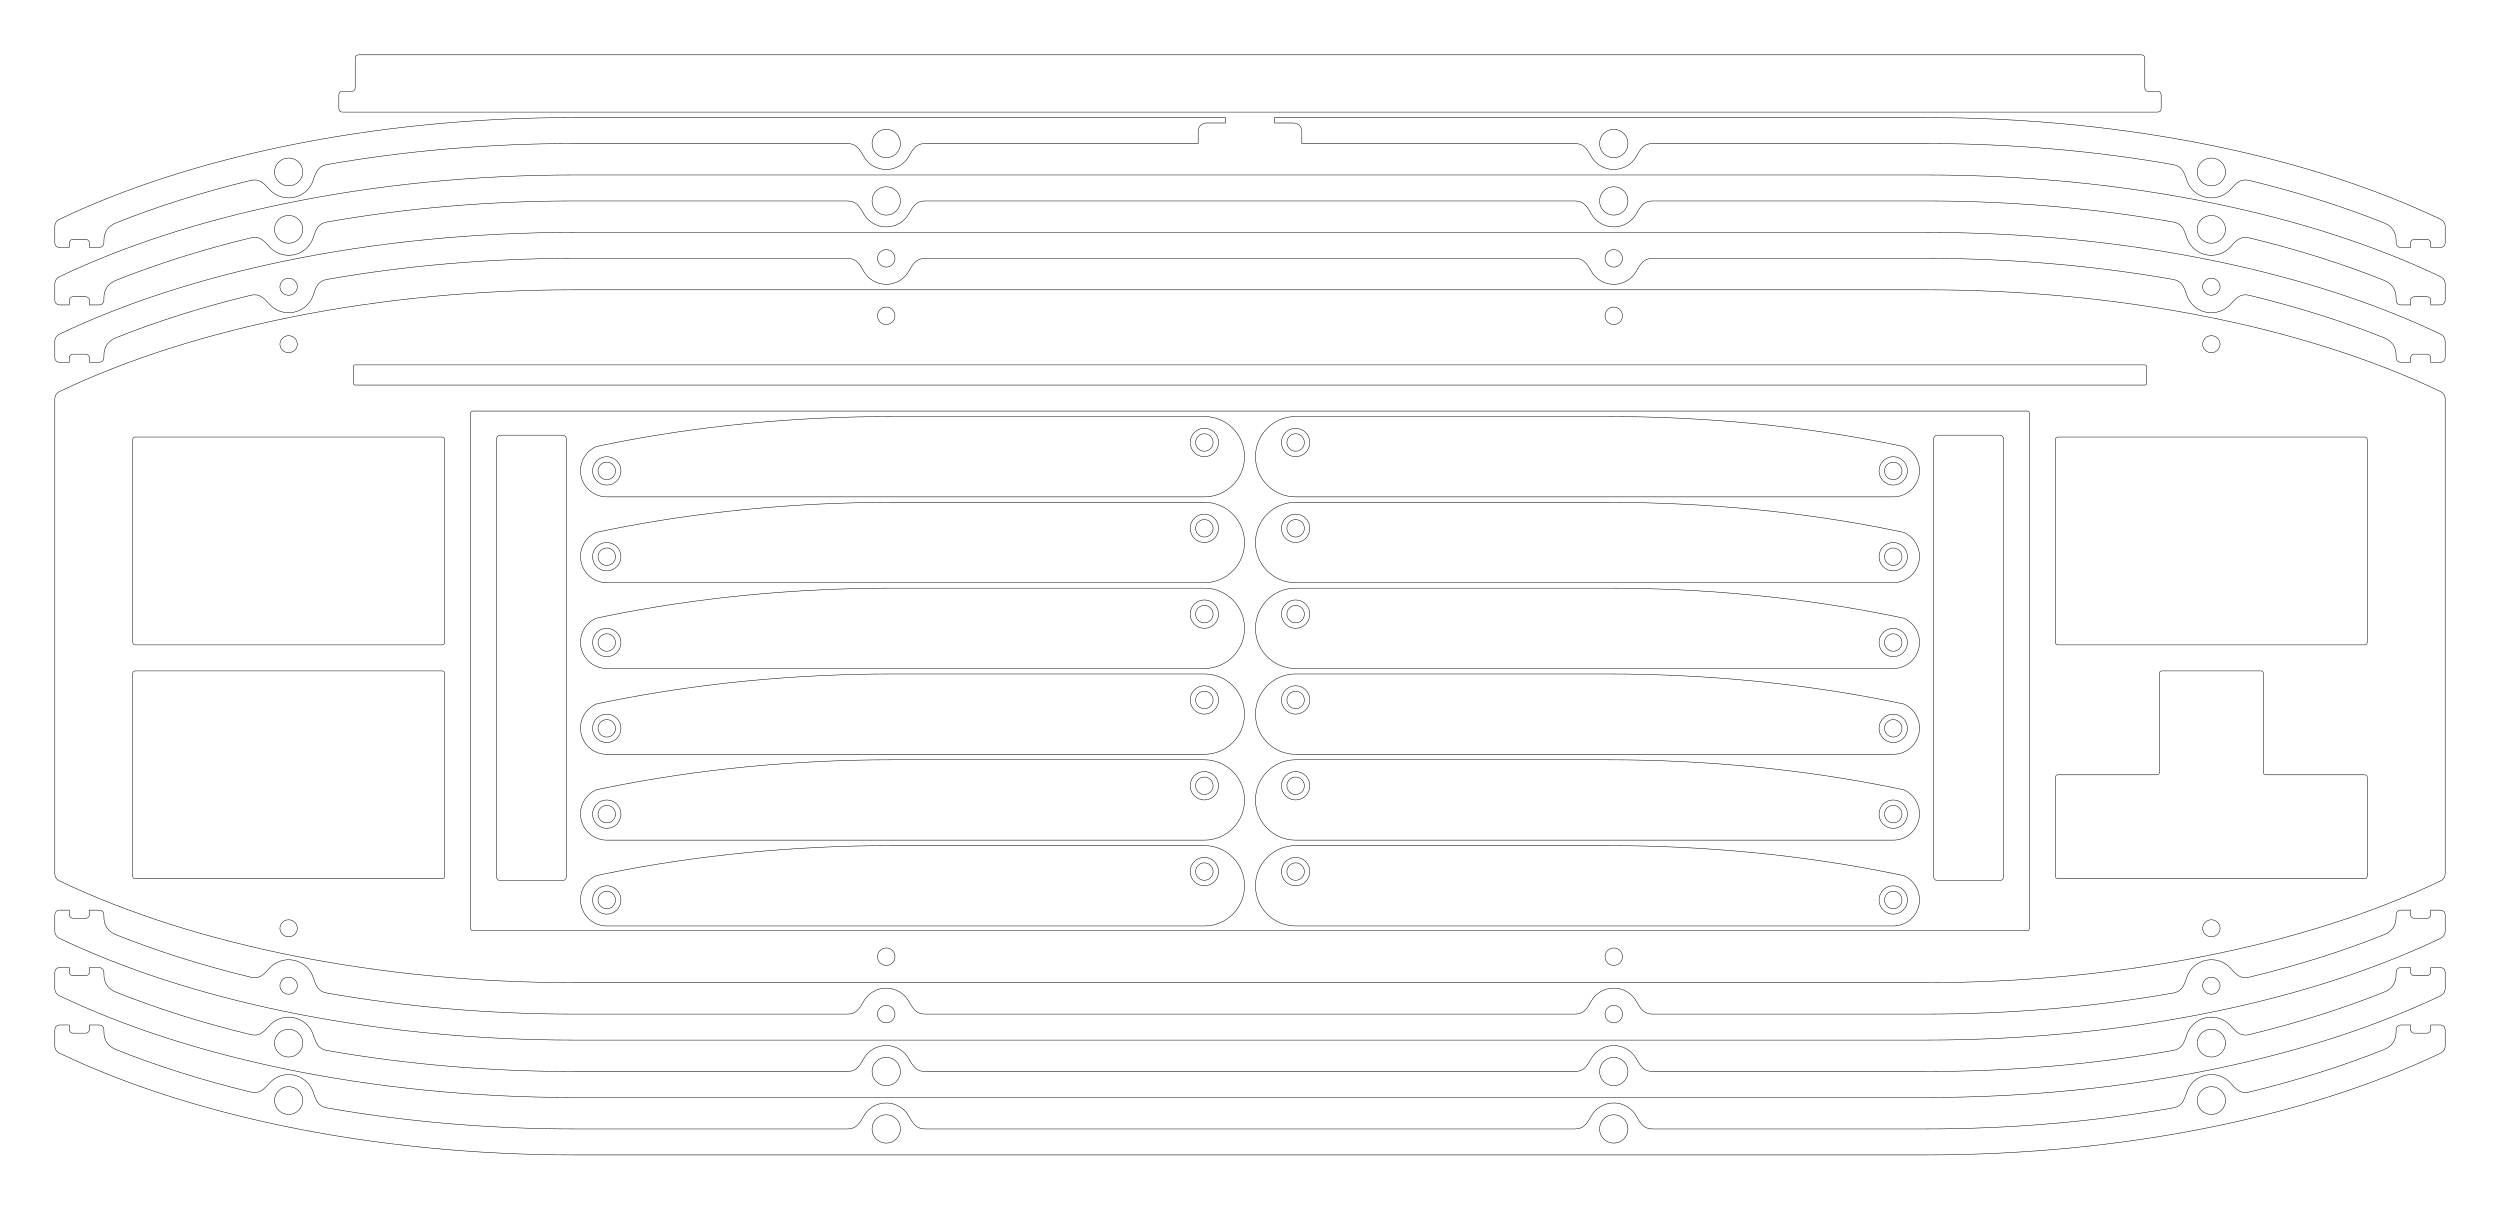
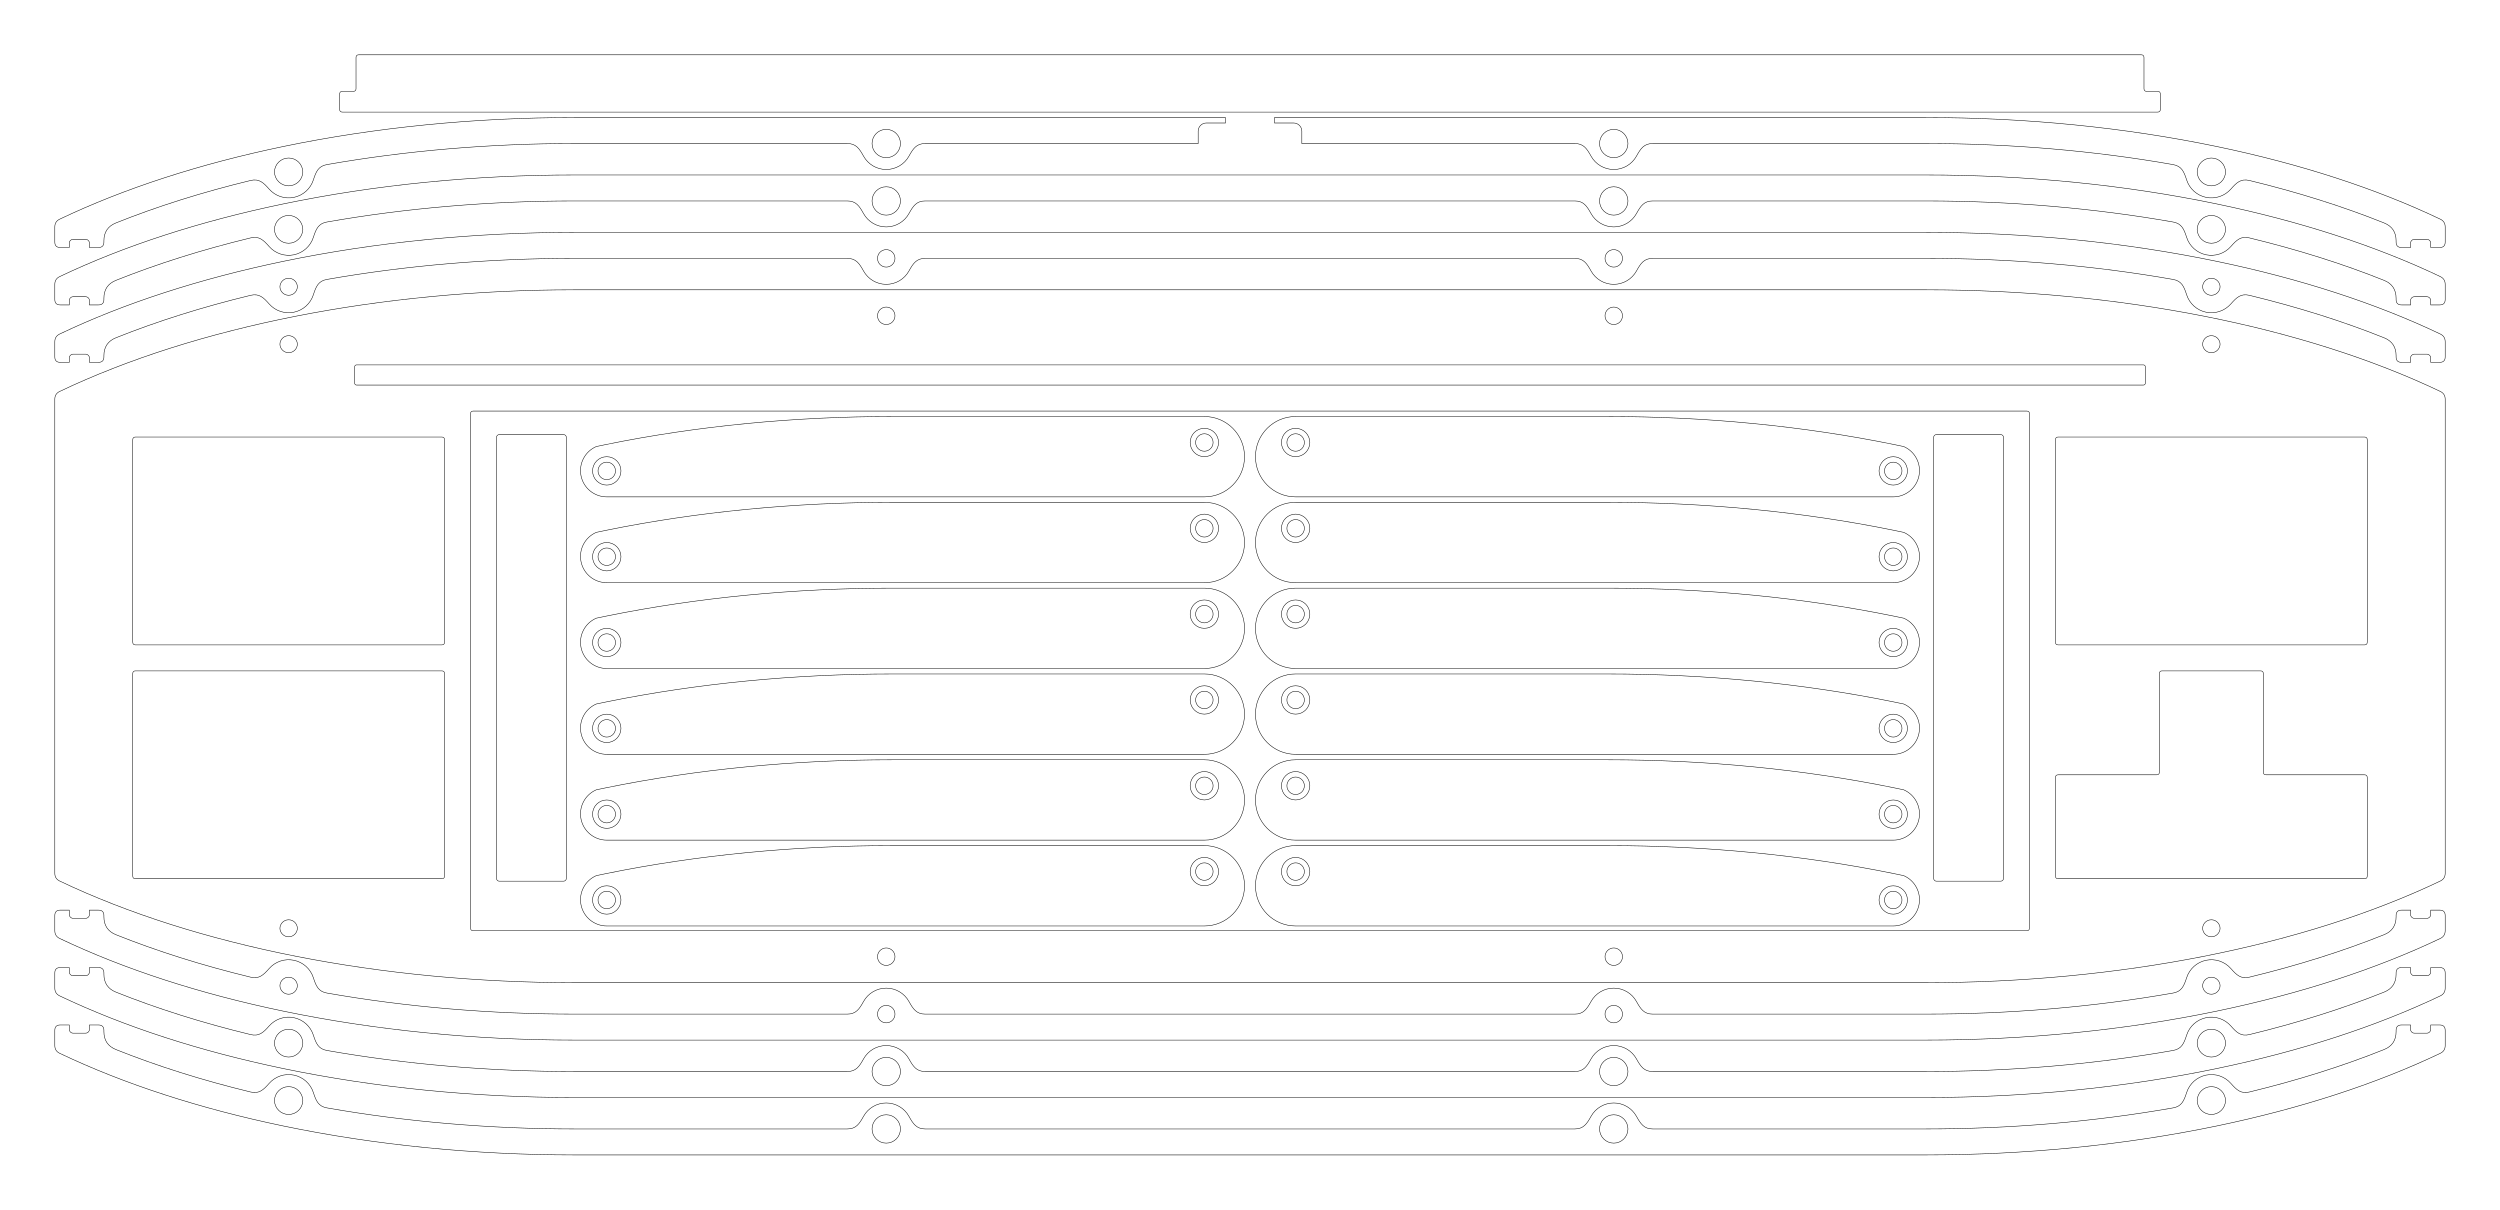
<svg xmlns="http://www.w3.org/2000/svg" width="458.24mm" height="221.74mm" viewBox="-229.12 -116.62 458.24 221.74" version="1.1">
  <g transform="scale(1,-1)" stroke-linecap="round">
    <g fill="none" stroke="rgb(0,0,0)" stroke-width="0.09">
-       <path d="M -123.825,63.5 L 123.825,63.5 A 133.35,63.5 0.0 0,0 218.174,44.874 C 218.776,44.588 219.075,44.107 219.075,43.441 L 219.075,-43.441 C 219.075,-44.107 218.776,-44.588 218.174,-44.874 A 133.35,63.5 0.0 0,0 123.825,-63.5 L -123.825,-63.5 A 133.35,63.5 0.0 0,0 -218.174,-44.874 C -218.776,-44.588 -219.075,-44.107 -219.075,-43.441 L -219.075,43.441 C -219.075,44.107 -218.776,44.588 -218.174,44.874 A 133.35,63.5 0.0 0,0 -123.825,63.5 M -174.613,-53.532 A 1.6,1.6 0.0 0,1 -177.812,-53.532 A 1.6,1.6 0.0 0,1 -174.613,-53.532 M -65.075,-58.737 A 1.6,1.6 0.0 0,1 -68.275,-58.737 A 1.6,1.6 0.0 0,1 -65.075,-58.737 M -204.787,-43.95 C -204.787,-44.283 -204.621,-44.45 -204.287,-44.45 L -148.137,-44.45 C -147.804,-44.45 -147.637,-44.283 -147.637,-43.95 L -147.637,-6.85 C -147.637,-6.517 -147.804,-6.35 -148.137,-6.35 L -204.287,-6.35 C -204.621,-6.35 -204.787,-6.517 -204.787,-6.85 L -204.787,-43.95 M 68.275,-58.737 A 1.6,1.6 0.0 0,1 65.075,-58.737 A 1.6,1.6 0.0 0,1 68.275,-58.737 M 177.812,-53.532 A 1.6,1.6 0.0 0,1 174.613,-53.532 A 1.6,1.6 0.0 0,1 177.812,-53.532 M -142.875,-53.475 C -142.875,-53.808 -142.708,-53.975 -142.375,-53.975 L 142.375,-53.975 C 142.708,-53.975 142.875,-53.808 142.875,-53.475 L 142.875,40.775 C 142.875,41.108 142.708,41.275 142.375,41.275 L -142.375,41.275 C -142.708,41.275 -142.875,41.108 -142.875,40.775 L -142.875,-53.475 M 147.637,-43.95 C 147.637,-44.283 147.804,-44.45 148.137,-44.45 L 204.287,-44.45 C 204.621,-44.45 204.787,-44.283 204.787,-43.95 L 204.787,-25.9 C 204.787,-25.567 204.621,-25.4 204.287,-25.4 L 186.238,-25.4 C 185.904,-25.4 185.738,-25.233 185.738,-24.9 L 185.738,-6.85 C 185.738,-6.517 185.571,-6.35 185.238,-6.35 L 167.188,-6.35 C 166.854,-6.35 166.688,-6.517 166.688,-6.85 L 166.688,-24.9 C 166.688,-25.233 166.521,-25.4 166.188,-25.4 L 148.137,-25.4 C 147.804,-25.4 147.637,-25.567 147.637,-25.9 L 147.637,-43.95 M -204.787,-1.087 C -204.787,-1.421 -204.621,-1.587 -204.287,-1.587 L -148.137,-1.587 C -147.804,-1.587 -147.637,-1.421 -147.637,-1.087 L -147.637,36.013 C -147.637,36.346 -147.804,36.513 -148.137,36.513 L -204.287,36.513 C -204.621,36.513 -204.787,36.346 -204.787,36.013 L -204.787,-1.087 M -174.613,53.532 A 1.6,1.6 0.0 0,1 -177.812,53.532 A 1.6,1.6 0.0 0,1 -174.613,53.532 M -65.075,58.737 A 1.6,1.6 0.0 0,1 -68.275,58.737 A 1.6,1.6 0.0 0,1 -65.075,58.737 M 147.637,-1.087 C 147.637,-1.421 147.804,-1.587 148.137,-1.587 L 204.287,-1.587 C 204.621,-1.587 204.787,-1.421 204.787,-1.087 L 204.787,36.013 C 204.787,36.346 204.621,36.513 204.287,36.513 L 148.137,36.513 C 147.804,36.513 147.637,36.346 147.637,36.013 L 147.637,-1.087 M -164.363,46.388 A 0.35,0.35 0.0 0,1 -164.013,46.038 L 164.013,46.038 A 0.35,0.35 0.0 0,1 164.363,46.388 L 164.363,49.388 A 0.35,0.35 0.0 0,1 164.013,49.737 L -164.013,49.737 A 0.35,0.35 0.0 0,1 -164.363,49.388 L -164.363,46.388 M 68.275,58.737 A 1.6,1.6 0.0 0,1 65.075,58.737 A 1.6,1.6 0.0 0,1 68.275,58.737 M 177.812,53.532 A 1.6,1.6 0.0 0,1 174.613,53.532 A 1.6,1.6 0.0 0,1 177.812,53.532" />
+       <path d="M -123.825,63.5 L 123.825,63.5 A 133.35,63.5 0.0 0,0 218.174,44.874 C 218.776,44.588 219.075,44.107 219.075,43.441 L 219.075,-43.441 C 219.075,-44.107 218.776,-44.588 218.174,-44.874 A 133.35,63.5 0.0 0,0 123.825,-63.5 L -123.825,-63.5 A 133.35,63.5 0.0 0,0 -218.174,-44.874 C -218.776,-44.588 -219.075,-44.107 -219.075,-43.441 L -219.075,43.441 C -219.075,44.107 -218.776,44.588 -218.174,44.874 A 133.35,63.5 0.0 0,0 -123.825,63.5 M -174.613,-53.532 A 1.6,1.6 0.0 0,1 -177.812,-53.532 A 1.6,1.6 0.0 0,1 -174.613,-53.532 M -65.075,-58.737 A 1.6,1.6 0.0 0,1 -68.275,-58.737 A 1.6,1.6 0.0 0,1 -65.075,-58.737 M -204.787,-43.95 C -204.787,-44.283 -204.621,-44.45 -204.287,-44.45 L -148.137,-44.45 C -147.804,-44.45 -147.637,-44.283 -147.637,-43.95 L -147.637,-6.85 C -147.637,-6.517 -147.804,-6.35 -148.137,-6.35 L -204.287,-6.35 C -204.621,-6.35 -204.787,-6.517 -204.787,-6.85 L -204.787,-43.95 M 68.275,-58.737 A 1.6,1.6 0.0 0,1 65.075,-58.737 A 1.6,1.6 0.0 0,1 68.275,-58.737 M 177.812,-53.532 A 1.6,1.6 0.0 0,1 174.613,-53.532 A 1.6,1.6 0.0 0,1 177.812,-53.532 M -142.875,-53.475 C -142.875,-53.808 -142.708,-53.975 -142.375,-53.975 L 142.375,-53.975 C 142.708,-53.975 142.875,-53.808 142.875,-53.475 L 142.875,40.775 C 142.875,41.108 142.708,41.275 142.375,41.275 L -142.375,41.275 C -142.708,41.275 -142.875,41.108 -142.875,40.775 L -142.875,-53.475 M 147.637,-43.95 C 147.637,-44.283 147.804,-44.45 148.137,-44.45 L 204.287,-44.45 C 204.621,-44.45 204.787,-44.283 204.787,-43.95 L 204.787,-25.9 C 204.787,-25.567 204.621,-25.4 204.287,-25.4 L 186.238,-25.4 C 185.904,-25.4 185.738,-25.233 185.738,-24.9 L 185.738,-6.85 C 185.738,-6.517 185.571,-6.35 185.238,-6.35 L 167.188,-6.35 C 166.854,-6.35 166.688,-6.517 166.688,-6.85 L 166.688,-24.9 C 166.688,-25.233 166.521,-25.4 166.188,-25.4 L 148.137,-25.4 C 147.804,-25.4 147.637,-25.567 147.637,-25.9 L 147.637,-43.95 M -204.787,-1.087 C -204.787,-1.421 -204.621,-1.587 -204.287,-1.587 L -148.137,-1.587 C -147.804,-1.587 -147.637,-1.421 -147.637,-1.087 L -147.637,36.013 C -147.637,36.346 -147.804,36.513 -148.137,36.513 L -204.287,36.513 C -204.621,36.513 -204.787,36.346 -204.787,36.013 L -204.787,-1.087 M -174.613,53.532 A 1.6,1.6 0.0 0,1 -177.812,53.532 A 1.6,1.6 0.0 0,1 -174.613,53.532 M -65.075,58.737 A 1.6,1.6 0.0 0,1 -68.275,58.737 A 1.6,1.6 0.0 0,1 -65.075,58.737 M 147.637,-1.087 C 147.637,-1.421 147.804,-1.587 148.137,-1.587 L 204.287,-1.587 C 204.621,-1.587 204.787,-1.421 204.787,-1.087 L 204.787,36.013 C 204.787,36.346 204.621,36.513 204.287,36.513 L 148.137,36.513 C 147.804,36.513 147.637,36.346 147.637,36.013 L 147.637,-1.087 M -164.113,46.388 A 0.35,0.35 0.0 0,1 -163.763,46.038 L 163.763,46.038 A 0.35,0.35 0.0 0,1 164.113,46.388 L 164.113,49.388 A 0.35,0.35 0.0 0,1 163.763,49.737 L -163.763,49.737 A 0.35,0.35 0.0 0,1 -164.113,49.388 L -164.113,46.388 M 68.275,58.737 A 1.6,1.6 0.0 0,1 65.075,58.737 A 1.6,1.6 0.0 0,1 68.275,58.737 M 177.812,53.532 A 1.6,1.6 0.0 0,1 174.613,53.532 A 1.6,1.6 0.0 0,1 177.812,53.532" />
      <path d="M 177.182,68.72 A 133.35,63.5 0.0 0,0 218.174,55.399 C 218.776,55.113 219.075,54.632 219.075,53.966 L 219.075,51.203 C 219.075,50.537 218.742,50.203 218.075,50.203 L 216.425,50.203 L 216.425,51.003 A 0.7,0.7 0.0 0,1 215.725,51.703 L 213.425,51.703 A 0.7,0.7 0.0 0,1 212.725,51.003 L 212.725,50.203 L 211.075,50.203 C 210.408,50.203 210.075,50.537 210.075,51.203 L 210.075,51.423 C 210.075,53.011 209.345,54.117 207.871,54.707 C 200.337,57.725 192.031,60.347 183.182,62.49 C 181.639,62.864 180.838,62.106 179.79,60.913 A 4.763,4.763 0.0 0,0 171.678,62.601 C 171.193,64.112 170.76,65.127 169.197,65.402 C 154.737,67.949 139.283,69.266 123.825,69.263 L 73.819,69.263 C 72.231,69.263 71.611,68.346 70.842,66.957 A 4.763,4.763 0.0 0,0 62.508,66.957 C 61.739,68.346 61.119,69.263 59.531,69.263 L -59.531,69.263 C -61.119,69.263 -61.739,68.346 -62.508,66.957 A 4.763,4.763 0.0 0,0 -70.842,66.957 C -71.611,68.346 -72.231,69.263 -73.819,69.263 L -123.825,69.263 C -139.283,69.266 -154.737,67.949 -169.197,65.402 C -170.76,65.127 -171.193,64.112 -171.678,62.601 A 4.763,4.763 -167.64 0,0 -179.79,60.913 C -180.838,62.106 -181.639,62.864 -183.182,62.49 C -192.031,60.347 -200.337,57.725 -207.871,54.707 C -209.345,54.117 -210.075,53.011 -210.075,51.423 L -210.075,51.203 C -210.075,50.537 -210.408,50.203 -211.075,50.203 L -212.725,50.203 L -212.725,51.003 A 0.7,0.7 0.0 0,1 -213.425,51.703 L -215.725,51.703 A 0.7,0.7 0.0 0,1 -216.425,51.003 L -216.425,50.203 L -218.075,50.203 C -218.742,50.203 -219.075,50.537 -219.075,51.203 L -219.075,53.966 C -219.075,54.632 -218.776,55.113 -218.174,55.399 A 133.35,63.5 0.0 0,0 -177.182,68.72 A 133.35,63.5 0.0 0,0 -123.825,74.025 L 123.825,74.025 A 133.35,63.5 0.0 0,0 177.182,68.72 M -174.613,64.057 A 1.6,1.6 0.0 0,1 -177.812,64.057 A 1.6,1.6 0.0 0,1 -174.613,64.057 M 177.812,64.057 A 1.6,1.6 0.0 0,1 174.613,64.057 A 1.6,1.6 0.0 0,1 177.812,64.057 M -65.075,69.263 A 1.6,1.6 0.0 0,1 -68.275,69.263 A 1.6,1.6 0.0 0,1 -65.075,69.263 M 68.275,69.263 A 1.6,1.6 0.0 0,1 65.075,69.263 A 1.6,1.6 0.0 0,1 68.275,69.263" />
      <path d="M -218.075,-50.203 L -216.425,-50.203 L -216.425,-51.003 A 0.7,0.7 0.0 0,1 -215.725,-51.703 L -213.425,-51.703 A 0.7,0.7 0.0 0,1 -212.725,-51.003 L -212.725,-50.203 L -211.075,-50.203 C -210.408,-50.203 -210.075,-50.537 -210.075,-51.203 L -210.075,-51.423 C -210.075,-53.011 -209.345,-54.117 -207.871,-54.707 C -200.337,-57.725 -192.031,-60.347 -183.182,-62.49 C -181.639,-62.864 -180.838,-62.106 -179.79,-60.913 A 4.763,4.763 -11.146 0,0 -171.678,-62.601 C -171.193,-64.112 -170.76,-65.127 -169.197,-65.402 C -154.737,-67.949 -139.283,-69.266 -123.825,-69.263 L -73.819,-69.263 C -72.231,-69.263 -71.611,-68.346 -70.842,-66.957 A 4.763,4.763 0.0 0,0 -62.508,-66.957 C -61.739,-68.346 -61.119,-69.263 -59.531,-69.263 L 59.531,-69.263 C 61.119,-69.263 61.739,-68.346 62.508,-66.957 A 4.763,4.763 0.0 0,0 70.842,-66.957 C 71.611,-68.346 72.231,-69.263 73.819,-69.263 L 123.825,-69.263 C 139.283,-69.266 154.737,-67.949 169.197,-65.402 C 170.76,-65.127 171.193,-64.112 171.678,-62.601 A 4.763,4.763 0.0 0,0 179.79,-60.913 C 180.838,-62.106 181.639,-62.864 183.182,-62.49 C 192.031,-60.347 200.337,-57.725 207.871,-54.707 C 209.345,-54.117 210.075,-53.011 210.075,-51.423 L 210.075,-51.203 C 210.075,-50.537 210.408,-50.203 211.075,-50.203 L 212.725,-50.203 L 212.725,-51.003 A 0.7,0.7 0.0 0,1 213.425,-51.703 L 215.725,-51.703 A 0.7,0.7 0.0 0,1 216.425,-51.003 L 216.425,-50.203 L 218.075,-50.203 C 218.742,-50.203 219.075,-50.537 219.075,-51.203 L 219.075,-53.966 C 219.075,-54.632 218.776,-55.113 218.174,-55.399 A 133.35,63.5 0.0 0,0 177.182,-68.72 A 133.35,63.5 0.0 0,0 123.825,-74.025 L -123.825,-74.025 A 133.35,63.5 0.0 0,0 -177.182,-68.72 A 133.35,63.5 0.0 0,0 -218.174,-55.399 C -218.776,-55.113 -219.075,-54.632 -219.075,-53.966 L -219.075,-51.203 C -219.075,-50.537 -218.742,-50.203 -218.075,-50.203 M -65.075,-69.263 A 1.6,1.6 0.0 0,1 -68.275,-69.263 A 1.6,1.6 0.0 0,1 -65.075,-69.263 M 68.275,-69.263 A 1.6,1.6 0.0 0,1 65.075,-69.263 A 1.6,1.6 0.0 0,1 68.275,-69.263 M -174.613,-64.057 A 1.6,1.6 0.0 0,1 -177.812,-64.057 A 1.6,1.6 0.0 0,1 -174.613,-64.057 M 177.812,-64.057 A 1.6,1.6 0.0 0,1 174.613,-64.057 A 1.6,1.6 0.0 0,1 177.812,-64.057" />
      <path d="M 177.182,79.245 A 133.35,63.5 0.0 0,0 218.174,65.924 C 218.776,65.638 219.075,65.157 219.075,64.491 L 219.075,61.728 C 219.075,61.062 218.742,60.728 218.075,60.728 L 216.425,60.728 L 216.425,61.528 A 0.7,0.7 0.0 0,1 215.725,62.228 L 213.425,62.228 A 0.7,0.7 0.0 0,1 212.725,61.528 L 212.725,60.728 L 211.075,60.728 C 210.408,60.728 210.075,61.062 210.075,61.728 L 210.075,61.948 C 210.075,63.536 209.345,64.642 207.871,65.232 C 200.337,68.25 192.031,70.872 183.182,73.015 C 181.639,73.389 180.838,72.631 179.79,71.438 A 4.763,4.763 0.0 0,0 171.678,73.126 C 171.193,74.637 170.76,75.652 169.197,75.927 C 154.737,78.474 139.283,79.791 123.825,79.787 L 73.819,79.787 C 72.231,79.787 71.611,78.871 70.842,77.482 A 4.763,4.763 0.0 0,0 62.508,77.482 C 61.739,78.871 61.119,79.787 59.531,79.787 L -59.531,79.787 C -61.119,79.787 -61.739,78.871 -62.508,77.482 A 4.763,4.763 0.0 0,0 -70.842,77.482 C -71.611,78.871 -72.231,79.787 -73.819,79.787 L -123.825,79.787 C -139.283,79.791 -154.737,78.474 -169.197,75.927 C -170.76,75.652 -171.193,74.637 -171.678,73.126 A 4.763,4.763 -167.64 0,0 -179.79,71.438 C -180.838,72.631 -181.639,73.389 -183.182,73.015 C -192.031,70.872 -200.337,68.25 -207.871,65.232 C -209.345,64.642 -210.075,63.536 -210.075,61.948 L -210.075,61.728 C -210.075,61.062 -210.408,60.728 -211.075,60.728 L -212.725,60.728 L -212.725,61.528 A 0.7,0.7 0.0 0,1 -213.425,62.228 L -215.725,62.228 A 0.7,0.7 0.0 0,1 -216.425,61.528 L -216.425,60.728 L -218.075,60.728 C -218.742,60.728 -219.075,61.062 -219.075,61.728 L -219.075,64.491 C -219.075,65.157 -218.776,65.638 -218.174,65.924 A 133.35,63.5 0.0 0,0 -177.182,79.245 A 133.35,63.5 0.0 0,0 -123.825,84.55 L 123.825,84.55 A 133.35,63.5 0.0 0,0 177.182,79.245 M -173.613,74.582 A 2.6,2.6 0.0 0,1 -178.812,74.582 A 2.6,2.6 0.0 0,1 -173.613,74.582 M 178.812,74.582 A 2.6,2.6 0.0 0,1 173.613,74.582 A 2.6,2.6 0.0 0,1 178.812,74.582 M -64.075,79.787 A 2.6,2.6 0.0 0,1 -69.275,79.787 A 2.6,2.6 0.0 0,1 -64.075,79.787 M 69.275,79.787 A 2.6,2.6 0.0 0,1 64.075,79.787 A 2.6,2.6 0.0 0,1 69.275,79.787" />
      <path d="M -218.075,-60.728 L -216.425,-60.728 L -216.425,-61.528 A 0.7,0.7 0.0 0,1 -215.725,-62.228 L -213.425,-62.228 A 0.7,0.7 0.0 0,1 -212.725,-61.528 L -212.725,-60.728 L -211.075,-60.728 C -210.408,-60.728 -210.075,-61.062 -210.075,-61.728 L -210.075,-61.948 C -210.075,-63.536 -209.345,-64.642 -207.871,-65.232 C -200.337,-68.25 -192.031,-70.872 -183.182,-73.015 C -181.639,-73.389 -180.838,-72.631 -179.79,-71.438 A 4.763,4.763 -11.146 0,0 -171.678,-73.126 C -171.193,-74.637 -170.76,-75.652 -169.197,-75.927 C -154.737,-78.474 -139.283,-79.791 -123.825,-79.787 L -73.819,-79.787 C -72.231,-79.787 -71.611,-78.871 -70.842,-77.482 A 4.763,4.763 0.0 0,0 -62.508,-77.482 C -61.739,-78.871 -61.119,-79.787 -59.531,-79.787 L 59.531,-79.787 C 61.119,-79.787 61.739,-78.871 62.508,-77.482 A 4.763,4.763 0.0 0,0 70.842,-77.482 C 71.611,-78.871 72.231,-79.787 73.819,-79.787 L 123.825,-79.787 C 139.283,-79.791 154.737,-78.474 169.197,-75.927 C 170.76,-75.652 171.193,-74.637 171.678,-73.126 A 4.763,4.763 0.0 0,0 179.79,-71.438 C 180.838,-72.631 181.639,-73.389 183.182,-73.015 C 192.031,-70.872 200.337,-68.25 207.871,-65.232 C 209.345,-64.642 210.075,-63.536 210.075,-61.948 L 210.075,-61.728 C 210.075,-61.062 210.408,-60.728 211.075,-60.728 L 212.725,-60.728 L 212.725,-61.528 A 0.7,0.7 0.0 0,1 213.425,-62.228 L 215.725,-62.228 A 0.7,0.7 0.0 0,1 216.425,-61.528 L 216.425,-60.728 L 218.075,-60.728 C 218.742,-60.728 219.075,-61.062 219.075,-61.728 L 219.075,-64.491 C 219.075,-65.157 218.776,-65.638 218.174,-65.924 A 133.35,63.5 0.0 0,0 177.182,-79.245 A 133.35,63.5 0.0 0,0 123.825,-84.55 L -123.825,-84.55 A 133.35,63.5 0.0 0,0 -177.182,-79.245 A 133.35,63.5 0.0 0,0 -218.174,-65.924 C -218.776,-65.638 -219.075,-65.157 -219.075,-64.491 L -219.075,-61.728 C -219.075,-61.062 -218.742,-60.728 -218.075,-60.728 M -64.075,-79.787 A 2.6,2.6 0.0 0,1 -69.275,-79.787 A 2.6,2.6 0.0 0,1 -64.075,-79.787 M 69.275,-79.787 A 2.6,2.6 0.0 0,1 64.075,-79.787 A 2.6,2.6 0.0 0,1 69.275,-79.787 M -173.613,-74.582 A 2.6,2.6 0.0 0,1 -178.812,-74.582 A 2.6,2.6 0.0 0,1 -173.613,-74.582 M 178.812,-74.582 A 2.6,2.6 0.0 0,1 173.613,-74.582 A 2.6,2.6 0.0 0,1 178.812,-74.582" />
      <path d="M -4.5,95.075 L -4.5,94.075 L -8.0,94.075 A 1.5,1.5 0.0 0,1 -9.5,92.575 L -9.5,90.312 L -59.531,90.312 C -61.119,90.312 -61.739,89.396 -62.508,88.007 A 4.763,4.763 0.0 0,0 -70.842,88.007 C -71.611,89.396 -72.231,90.312 -73.819,90.312 L -123.825,90.312 C -139.283,90.316 -154.737,88.999 -169.197,86.452 C -170.76,86.177 -171.193,85.162 -171.678,83.651 A 4.763,4.763 -167.64 0,0 -179.79,81.963 C -180.838,83.156 -181.639,83.914 -183.182,83.54 C -192.031,81.397 -200.337,78.775 -207.871,75.757 C -209.345,75.167 -210.075,74.061 -210.075,72.473 L -210.075,72.253 C -210.075,71.587 -210.408,71.253 -211.075,71.253 L -212.725,71.253 L -212.725,72.053 A 0.7,0.7 0.0 0,1 -213.425,72.753 L -215.725,72.753 A 0.7,0.7 0.0 0,1 -216.425,72.053 L -216.425,71.253 L -218.075,71.253 C -218.742,71.253 -219.075,71.587 -219.075,72.253 L -219.075,75.016 C -219.075,75.682 -218.776,76.163 -218.174,76.449 A 133.35,63.5 0.0 0,0 -177.182,89.77 A 133.35,63.5 0.0 0,0 -123.825,95.075 L -4.5,95.075 M -173.613,85.107 A 2.6,2.6 0.0 0,1 -178.812,85.107 A 2.6,2.6 0.0 0,1 -173.613,85.107 M -64.075,90.312 A 2.6,2.6 0.0 0,1 -69.275,90.312 A 2.6,2.6 0.0 0,1 -64.075,90.312" />
      <path d="M 218.174,76.449 C 218.776,76.163 219.075,75.682 219.075,75.016 L 219.075,72.253 C 219.075,71.587 218.742,71.253 218.075,71.253 L 216.425,71.253 L 216.425,72.053 A 0.7,0.7 0.0 0,1 215.725,72.753 L 213.425,72.753 A 0.7,0.7 0.0 0,1 212.725,72.053 L 212.725,71.253 L 211.075,71.253 C 210.408,71.253 210.075,71.587 210.075,72.253 L 210.075,72.473 C 210.075,74.061 209.345,75.167 207.871,75.757 C 200.337,78.775 192.031,81.397 183.182,83.54 C 181.639,83.914 180.838,83.156 179.79,81.963 A 4.763,4.763 0.0 0,0 171.678,83.651 C 171.193,85.162 170.76,86.177 169.197,86.452 C 154.737,88.999 139.283,90.316 123.825,90.312 L 73.819,90.312 C 72.231,90.312 71.611,89.396 70.842,88.007 A 4.763,4.763 0.0 0,0 62.508,88.007 C 61.739,89.396 61.119,90.312 59.531,90.312 L 9.5,90.312 L 9.5,92.575 A 1.5,1.5 0.0 0,1 8.0,94.075 L 4.5,94.075 L 4.5,95.075 L 123.825,95.075 A 133.35,63.5 0.0 0,0 177.182,89.77 A 133.35,63.5 0.0 0,0 218.174,76.449 M 178.812,85.107 A 2.6,2.6 0.0 0,1 173.613,85.107 A 2.6,2.6 0.0 0,1 178.812,85.107 M 69.275,90.312 A 2.6,2.6 0.0 0,1 64.075,90.312 A 2.6,2.6 0.0 0,1 69.275,90.312" />
      <path d="M -218.075,-71.253 L -216.425,-71.253 L -216.425,-72.053 A 0.7,0.7 0.0 0,1 -215.725,-72.753 L -213.425,-72.753 A 0.7,0.7 0.0 0,1 -212.725,-72.053 L -212.725,-71.253 L -211.075,-71.253 C -210.408,-71.253 -210.075,-71.587 -210.075,-72.253 L -210.075,-72.473 C -210.075,-74.061 -209.345,-75.167 -207.871,-75.757 C -200.337,-78.775 -192.031,-81.397 -183.182,-83.54 C -181.639,-83.914 -180.838,-83.156 -179.79,-81.963 A 4.763,4.763 -11.146 0,0 -171.678,-83.651 C -171.193,-85.162 -170.76,-86.177 -169.197,-86.452 C -154.737,-88.999 -139.283,-90.316 -123.825,-90.312 L -73.819,-90.312 C -72.231,-90.312 -71.611,-89.396 -70.842,-88.007 A 4.763,4.763 0.0 0,0 -62.508,-88.007 C -61.739,-89.396 -61.119,-90.312 -59.531,-90.312 L 59.531,-90.312 C 61.119,-90.312 61.739,-89.396 62.508,-88.007 A 4.763,4.763 0.0 0,0 70.842,-88.007 C 71.611,-89.396 72.231,-90.312 73.819,-90.312 L 123.825,-90.312 C 139.283,-90.316 154.737,-88.999 169.197,-86.452 C 170.76,-86.177 171.193,-85.162 171.678,-83.651 A 4.763,4.763 0.0 0,0 179.79,-81.963 C 180.838,-83.156 181.639,-83.914 183.182,-83.54 C 192.031,-81.397 200.337,-78.775 207.871,-75.757 C 209.345,-75.167 210.075,-74.061 210.075,-72.473 L 210.075,-72.253 C 210.075,-71.587 210.408,-71.253 211.075,-71.253 L 212.725,-71.253 L 212.725,-72.053 A 0.7,0.7 0.0 0,1 213.425,-72.753 L 215.725,-72.753 A 0.7,0.7 0.0 0,1 216.425,-72.053 L 216.425,-71.253 L 218.075,-71.253 C 218.742,-71.253 219.075,-71.587 219.075,-72.253 L 219.075,-75.016 C 219.075,-75.682 218.776,-76.163 218.174,-76.449 A 133.35,63.5 0.0 0,0 177.182,-89.77 A 133.35,63.5 0.0 0,0 123.825,-95.075 L -123.825,-95.075 A 133.35,63.5 0.0 0,0 -177.182,-89.77 A 133.35,63.5 0.0 0,0 -218.174,-76.449 C -218.776,-76.163 -219.075,-75.682 -219.075,-75.016 L -219.075,-72.253 C -219.075,-71.587 -218.742,-71.253 -218.075,-71.253 M -64.075,-90.312 A 2.6,2.6 0.0 0,1 -69.275,-90.312 A 2.6,2.6 0.0 0,1 -64.075,-90.312 M 69.275,-90.312 A 2.6,2.6 0.0 0,1 64.075,-90.312 A 2.6,2.6 0.0 0,1 69.275,-90.312 M -173.613,-85.107 A 2.6,2.6 0.0 0,1 -178.812,-85.107 A 2.6,2.6 0.0 0,1 -173.613,-85.107 M 178.812,-85.107 A 2.6,2.6 0.0 0,1 173.613,-85.107 A 2.6,2.6 0.0 0,1 178.812,-85.107" />
      <path d="M -8.365,25.545 L -117.903,25.545 A 4.812,4.812 -90.0 0,0 -119.82,34.771 A 133.35,63.5 0.0 0,0 -117.903,35.17 A 133.35,63.5 0.0 0,0 -65.515,40.275 L -8.365,40.275 A 7.365,7.365 180.0 0,0 -8.365,25.545 M -115.303,30.307 A 2.6,2.6 0.0 0,1 -120.503,30.307 A 2.6,2.6 0.0 0,1 -115.303,30.307 M -5.765,35.513 A 2.6,2.6 0.0 0,1 -10.965,35.513 A 2.6,2.6 0.0 0,1 -5.765,35.513" />
      <circle cx="-8.365" cy="35.513" r="1.6" />
      <circle cx="-117.903" cy="30.307" r="1.6" />
      <path d="M 117.903,25.545 L 8.365,25.545 A 7.365,7.365 0.0 0,0 8.365,40.275 L 65.515,40.275 A 133.35,63.5 0.0 0,0 117.903,35.17 A 133.35,63.5 0.0 0,0 119.82,34.771 A 4.812,4.812 -90.0 0,0 117.903,25.545 M 120.503,30.307 A 2.6,2.6 0.0 0,1 115.303,30.307 A 2.6,2.6 0.0 0,1 120.503,30.307 M 10.965,35.513 A 2.6,2.6 0.0 0,1 5.765,35.513 A 2.6,2.6 0.0 0,1 10.965,35.513" />
      <circle cx="8.365" cy="35.513" r="1.6" />
      <circle cx="117.903" cy="30.307" r="1.6" />
      <path d="M -8.365,9.815 L -117.903,9.815 A 4.812,4.812 -90.0 0,0 -119.82,19.041 A 133.35,63.5 0.0 0,0 -117.903,19.439 A 133.35,63.5 0.0 0,0 -65.515,24.545 L -8.365,24.545 A 7.365,7.365 180.0 0,0 -8.365,9.815 M -115.303,14.577 A 2.6,2.6 0.0 0,1 -120.503,14.577 A 2.6,2.6 0.0 0,1 -115.303,14.577 M -5.765,19.782 A 2.6,2.6 0.0 0,1 -10.965,19.782 A 2.6,2.6 0.0 0,1 -5.765,19.782" />
      <circle cx="-8.365" cy="19.782" r="1.6" />
      <circle cx="-117.903" cy="14.577" r="1.6" />
      <path d="M 117.903,9.815 L 8.365,9.815 A 7.365,7.365 0.0 0,0 8.365,24.545 L 65.515,24.545 A 133.35,63.5 0.0 0,0 117.903,19.439 A 133.35,63.5 0.0 0,0 119.82,19.041 A 4.812,4.812 -90.0 0,0 117.903,9.815 M 120.503,14.577 A 2.6,2.6 0.0 0,1 115.303,14.577 A 2.6,2.6 0.0 0,1 120.503,14.577 M 10.965,19.782 A 2.6,2.6 0.0 0,1 5.765,19.782 A 2.6,2.6 0.0 0,1 10.965,19.782" />
      <circle cx="8.365" cy="19.782" r="1.6" />
      <circle cx="117.903" cy="14.577" r="1.6" />
      <path d="M -8.365,-5.915 L -117.903,-5.915 A 4.812,4.812 -90.0 0,0 -119.82,3.311 A 133.35,63.5 0.0 0,0 -117.903,3.709 A 133.35,63.5 0.0 0,0 -65.515,8.815 L -8.365,8.815 A 7.365,7.365 180.0 0,0 -8.365,-5.915 M -115.303,-1.153 A 2.6,2.6 0.0 0,1 -120.503,-1.153 A 2.6,2.6 0.0 0,1 -115.303,-1.153 M -5.765,4.052 A 2.6,2.6 0.0 0,1 -10.965,4.052 A 2.6,2.6 0.0 0,1 -5.765,4.052" />
      <circle cx="-8.365" cy="4.052" r="1.6" />
      <circle cx="-117.903" cy="-1.153" r="1.6" />
      <path d="M 117.903,-5.915 L 8.365,-5.915 A 7.365,7.365 0.0 0,0 8.365,8.815 L 65.515,8.815 A 133.35,63.5 0.0 0,0 117.903,3.709 A 133.35,63.5 0.0 0,0 119.82,3.311 A 4.812,4.812 -90.0 0,0 117.903,-5.915 M 120.503,-1.153 A 2.6,2.6 0.0 0,1 115.303,-1.153 A 2.6,2.6 0.0 0,1 120.503,-1.153 M 10.965,4.052 A 2.6,2.6 0.0 0,1 5.765,4.052 A 2.6,2.6 0.0 0,1 10.965,4.052" />
      <circle cx="8.365" cy="4.052" r="1.6" />
      <circle cx="117.903" cy="-1.153" r="1.6" />
      <path d="M -8.365,-21.645 L -117.903,-21.645 A 4.812,4.812 -90.0 0,0 -119.82,-12.419 A 133.35,63.5 0.0 0,0 -117.903,-12.021 A 133.35,63.5 0.0 0,0 -65.515,-6.915 L -8.365,-6.915 A 7.365,7.365 180.0 0,0 -8.365,-21.645 M -115.303,-16.883 A 2.6,2.6 0.0 0,1 -120.503,-16.883 A 2.6,2.6 0.0 0,1 -115.303,-16.883 M -5.765,-11.678 A 2.6,2.6 0.0 0,1 -10.965,-11.678 A 2.6,2.6 0.0 0,1 -5.765,-11.678" />
      <circle cx="-8.365" cy="-11.678" r="1.6" />
      <circle cx="-117.903" cy="-16.883" r="1.6" />
      <path d="M 117.903,-21.645 L 8.365,-21.645 A 7.365,7.365 0.0 0,0 8.365,-6.915 L 65.515,-6.915 A 133.35,63.5 0.0 0,0 117.903,-12.021 A 133.35,63.5 0.0 0,0 119.82,-12.419 A 4.812,4.812 -90.0 0,0 117.903,-21.645 M 120.503,-16.883 A 2.6,2.6 0.0 0,1 115.303,-16.883 A 2.6,2.6 0.0 0,1 120.503,-16.883 M 10.965,-11.678 A 2.6,2.6 0.0 0,1 5.765,-11.678 A 2.6,2.6 0.0 0,1 10.965,-11.678" />
      <circle cx="8.365" cy="-11.678" r="1.6" />
      <circle cx="117.903" cy="-16.883" r="1.6" />
      <path d="M -8.365,-37.375 L -117.903,-37.375 A 4.812,4.812 -90.0 0,0 -119.82,-28.149 A 133.35,63.5 0.0 0,0 -117.903,-27.751 A 133.35,63.5 0.0 0,0 -65.515,-22.645 L -8.365,-22.645 A 7.365,7.365 180.0 0,0 -8.365,-37.375 M -115.303,-32.613 A 2.6,2.6 0.0 0,1 -120.503,-32.613 A 2.6,2.6 0.0 0,1 -115.303,-32.613 M -5.765,-27.408 A 2.6,2.6 0.0 0,1 -10.965,-27.408 A 2.6,2.6 0.0 0,1 -5.765,-27.408" />
      <circle cx="-8.365" cy="-27.408" r="1.6" />
      <circle cx="-117.903" cy="-32.613" r="1.6" />
      <path d="M 117.903,-37.375 L 8.365,-37.375 A 7.365,7.365 0.0 0,0 8.365,-22.645 L 65.515,-22.645 A 133.35,63.5 0.0 0,0 117.903,-27.751 A 133.35,63.5 0.0 0,0 119.82,-28.149 A 4.812,4.812 -90.0 0,0 117.903,-37.375 M 120.503,-32.613 A 2.6,2.6 0.0 0,1 115.303,-32.613 A 2.6,2.6 0.0 0,1 120.503,-32.613 M 10.965,-27.408 A 2.6,2.6 0.0 0,1 5.765,-27.408 A 2.6,2.6 0.0 0,1 10.965,-27.408" />
      <circle cx="8.365" cy="-27.408" r="1.6" />
      <circle cx="117.903" cy="-32.613" r="1.6" />
      <path d="M -8.365,-53.106 L -117.903,-53.106 A 4.812,4.812 -90.0 0,0 -119.82,-43.88 A 133.35,63.5 0.0 0,0 -117.903,-43.481 A 133.35,63.5 0.0 0,0 -65.515,-38.375 L -8.365,-38.375 A 7.365,7.365 180.0 0,0 -8.365,-53.106 M -115.303,-48.343 A 2.6,2.6 0.0 0,1 -120.503,-48.343 A 2.6,2.6 0.0 0,1 -115.303,-48.343 M -5.765,-43.138 A 2.6,2.6 0.0 0,1 -10.965,-43.138 A 2.6,2.6 0.0 0,1 -5.765,-43.138" />
      <circle cx="-8.365" cy="-43.138" r="1.6" />
      <circle cx="-117.903" cy="-48.343" r="1.6" />
      <path d="M 117.903,-53.106 L 8.365,-53.106 A 7.365,7.365 0.0 0,0 8.365,-38.375 L 65.515,-38.375 A 133.35,63.5 0.0 0,0 117.903,-43.481 A 133.35,63.5 0.0 0,0 119.82,-43.88 A 4.812,4.812 -90.0 0,0 117.903,-53.106 M 120.503,-48.343 A 2.6,2.6 0.0 0,1 115.303,-48.343 A 2.6,2.6 0.0 0,1 120.503,-48.343 M 10.965,-43.138 A 2.6,2.6 0.0 0,1 5.765,-43.138 A 2.6,2.6 0.0 0,1 10.965,-43.138" />
      <circle cx="8.365" cy="-43.138" r="1.6" />
      <circle cx="117.903" cy="-48.343" r="1.6" />
-       <path d="M -166.313,96.075 C -166.78,96.075 -167.013,96.308 -167.013,96.775 L -167.013,99.175 C -167.013,99.642 -166.78,99.875 -166.313,99.875 L -164.713,99.875 C -164.246,99.875 -164.013,100.108 -164.013,100.575 L -164.013,105.875 C -164.013,106.342 -163.78,106.575 -163.313,106.575 L 163.313,106.575 C 163.78,106.575 164.013,106.342 164.013,105.875 L 164.013,100.575 C 164.013,100.108 164.246,99.875 164.713,99.875 L 166.313,99.875 C 166.78,99.875 167.013,99.642 167.013,99.175 L 167.013,96.775 C 167.013,96.308 166.78,96.075 166.313,96.075 L -166.313,96.075" />
-       <path d="M 137.412,-44.797 L 126.013,-44.797 A 0.7,0.7 90.0 0,0 125.312,-44.097 L 125.312,36.159 A 0.7,0.7 90.0 0,0 126.013,36.859 L 137.412,36.859 A 0.7,0.7 90.0 0,0 138.113,36.159 L 138.113,-44.097 A 0.7,0.7 90.0 0,0 137.412,-44.797" />
-       <path d="M -126.013,-44.797 L -137.412,-44.797 A 0.7,0.7 90.0 0,0 -138.113,-44.097 L -138.113,36.159 A 0.7,0.7 90.0 0,0 -137.412,36.859 L -126.013,36.859 A 0.7,0.7 90.0 0,0 -125.312,36.159 L -125.312,-44.097 A 0.7,0.7 90.0 0,0 -126.013,-44.797" />
+       <path d="M -166.363,96.075 C -166.696,96.075 -166.863,96.242 -166.863,96.575 L -166.863,99.375 C -166.863,99.708 -166.696,99.875 -166.363,99.875 L -164.363,99.875 C -164.03,99.875 -163.863,100.042 -163.863,100.375 L -163.863,106.075 C -163.863,106.408 -163.696,106.575 -163.363,106.575 L 163.363,106.575 C 163.696,106.575 163.863,106.408 163.863,106.075 L 163.863,100.375 C 163.863,100.042 164.03,99.875 164.363,99.875 L 166.363,99.875 C 166.696,99.875 166.863,99.708 166.863,99.375 L 166.863,96.575 C 166.863,96.242 166.696,96.075 166.363,96.075 L -166.363,96.075" />
+       <path d="M 137.613,-44.897 L 125.812,-44.897 A 0.5,0.5 90.0 0,0 125.312,-44.397 L 125.312,36.459 A 0.5,0.5 90.0 0,0 125.812,36.959 L 137.613,36.959 A 0.5,0.5 90.0 0,0 138.113,36.459 L 138.113,-44.397 A 0.5,0.5 90.0 0,0 137.613,-44.897" />
+       <path d="M -125.812,-44.897 L -137.613,-44.897 A 0.5,0.5 90.0 0,0 -138.113,-44.397 L -138.113,36.459 A 0.5,0.5 90.0 0,0 -137.613,36.959 L -125.812,36.959 A 0.5,0.5 90.0 0,0 -125.312,36.459 L -125.312,-44.397 A 0.5,0.5 90.0 0,0 -125.812,-44.897" />
    </g>
  </g>
</svg>
